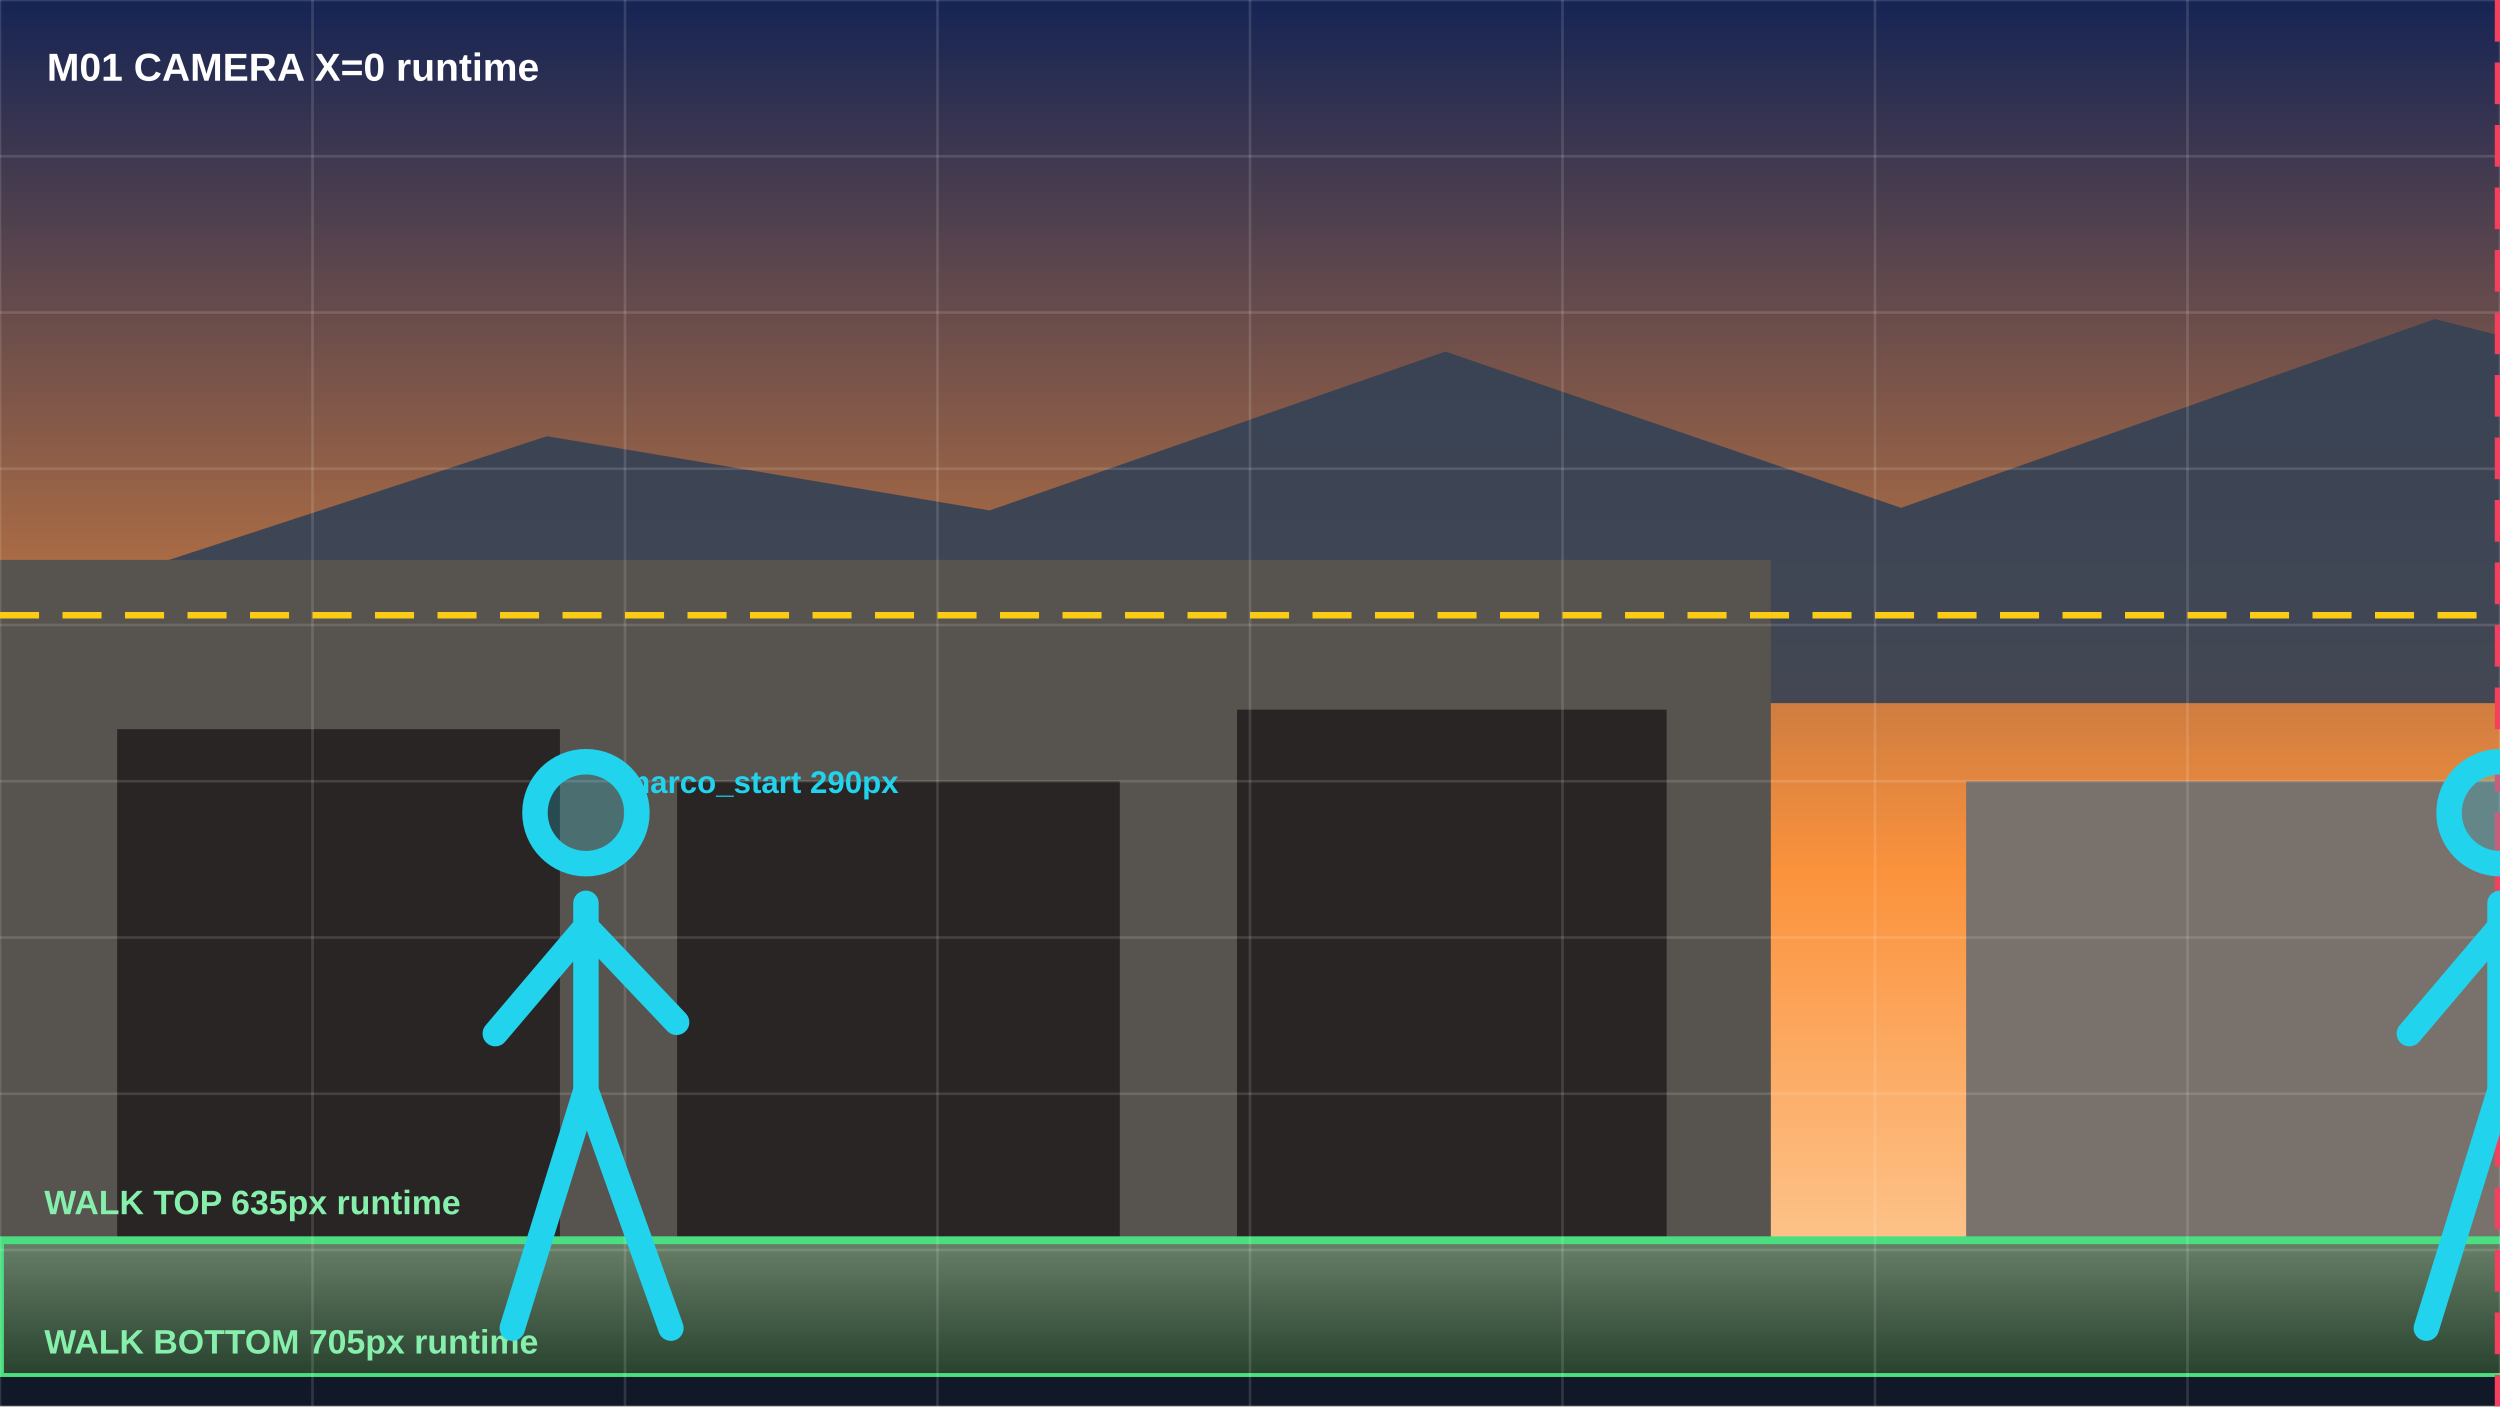
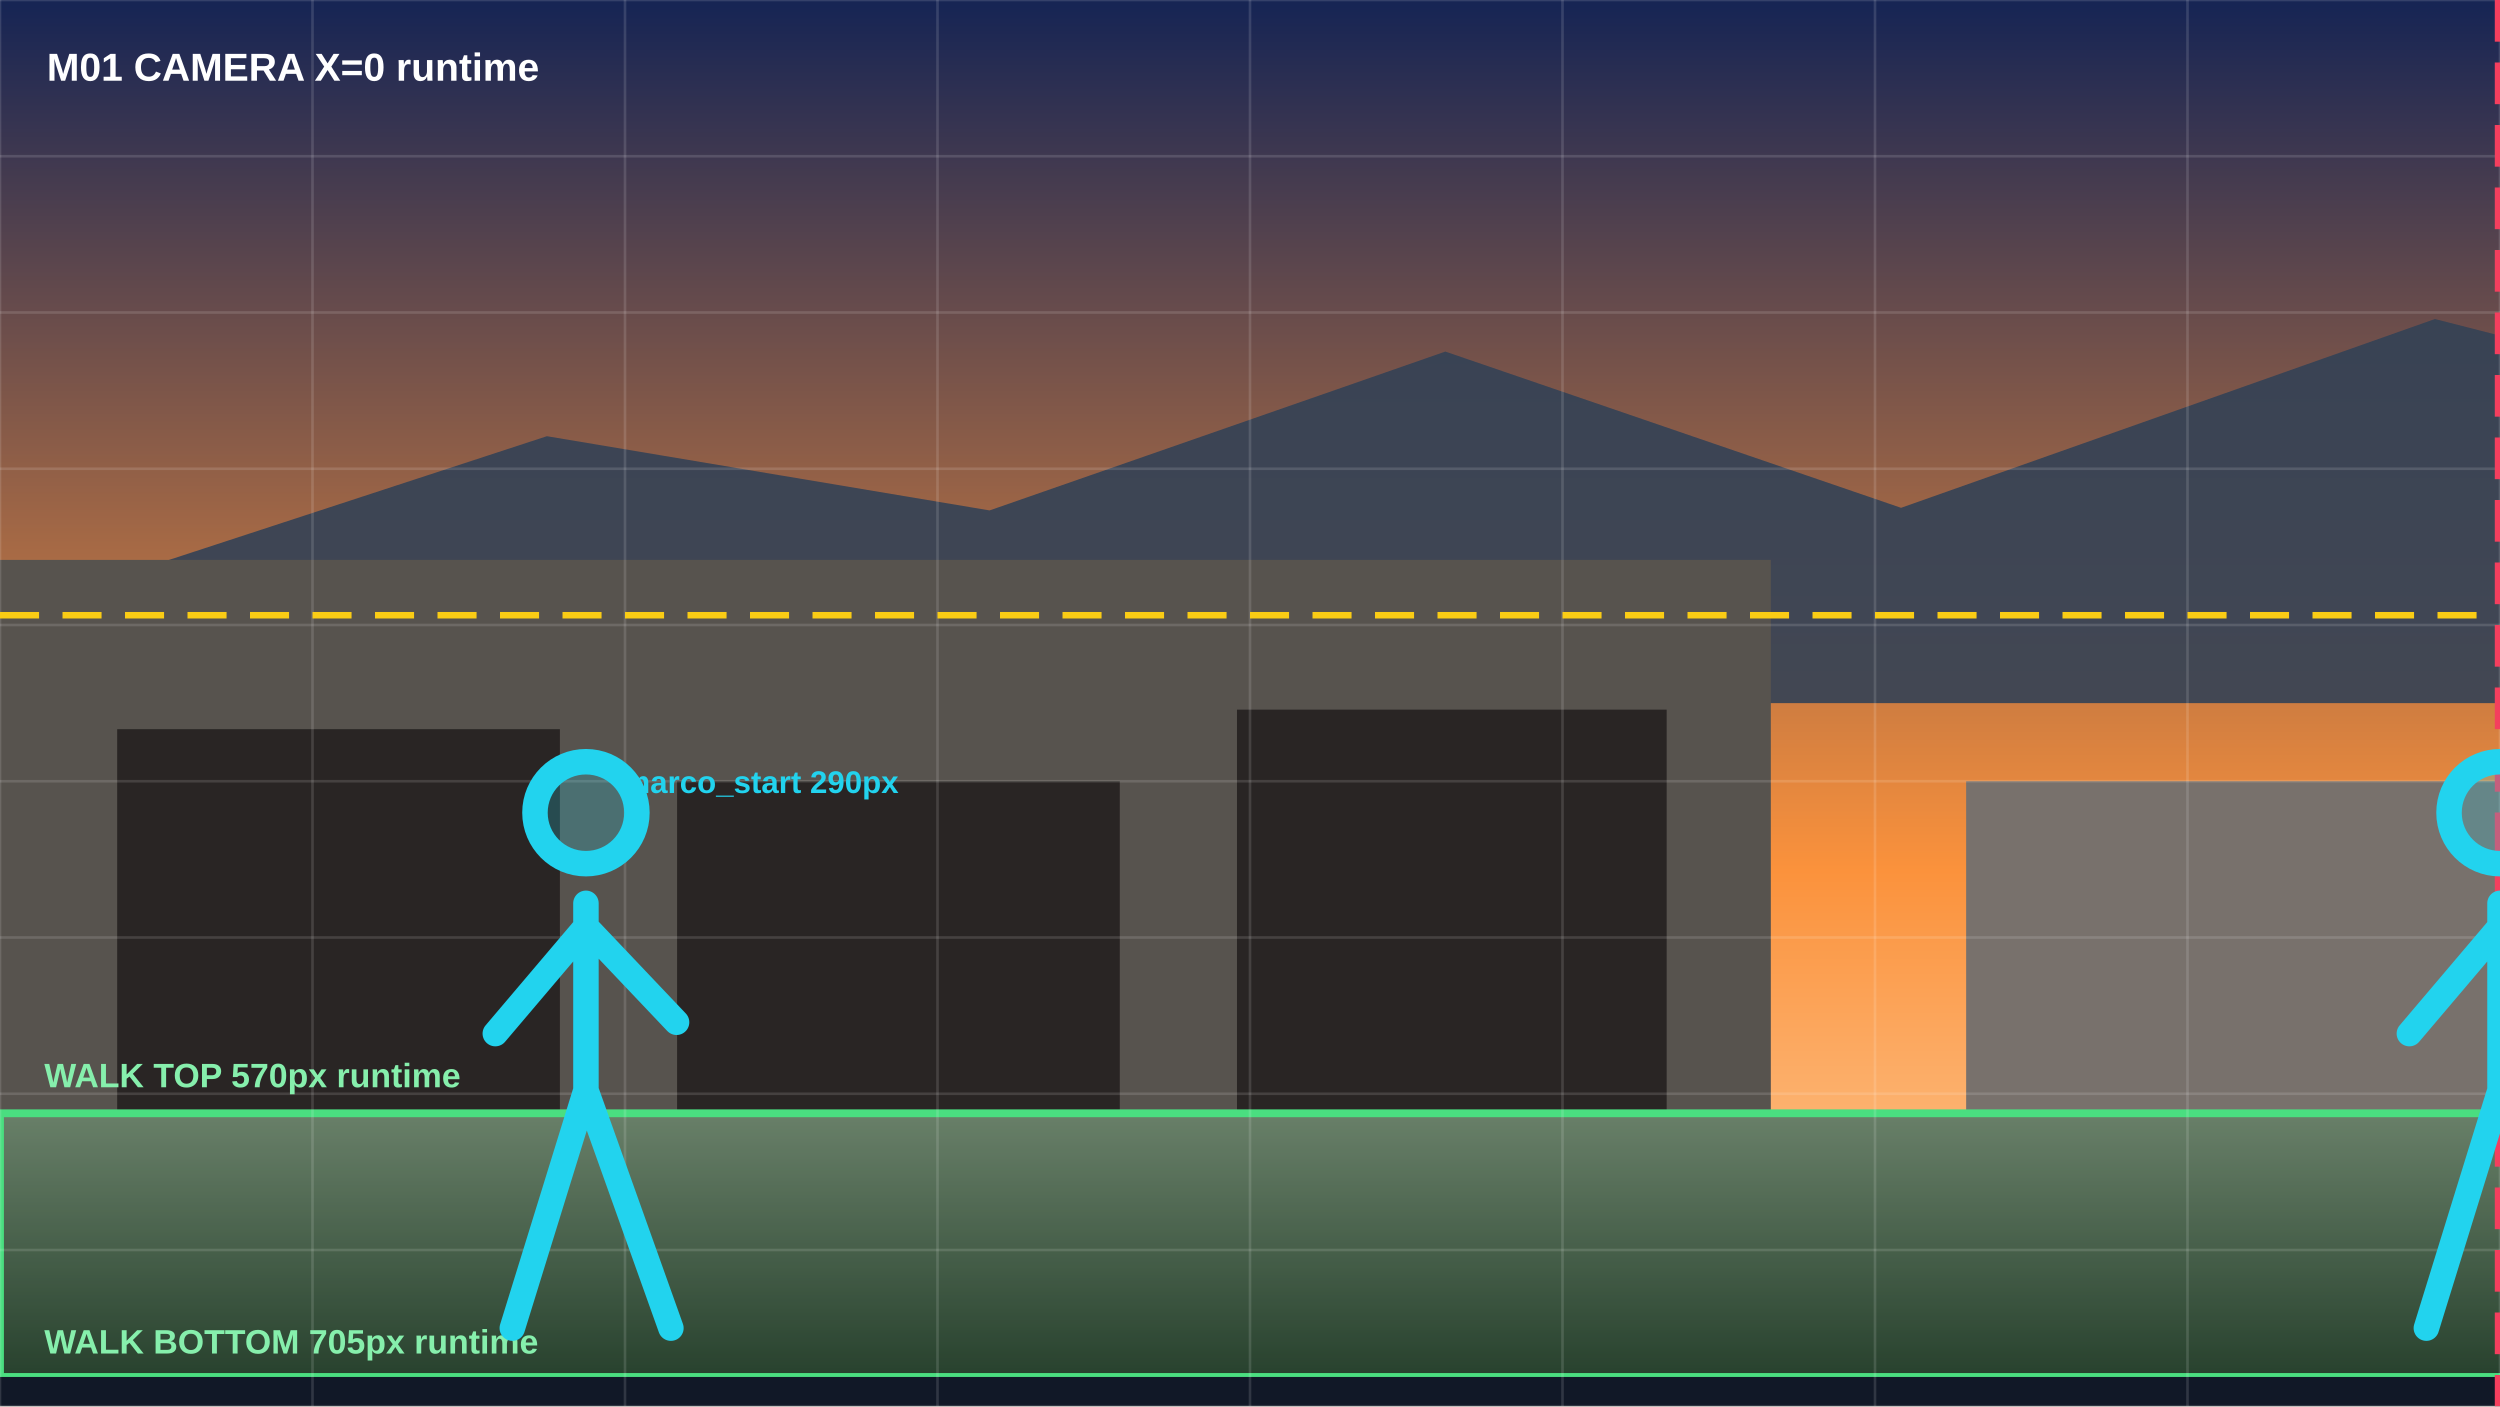
<svg xmlns="http://www.w3.org/2000/svg" width="1280" height="720" viewBox="0 0 1920 1080" role="img" aria-label="M01 deterministic greybox">
  <defs>
    <linearGradient id="sky" x1="0" y1="0" x2="0" y2="1">
      <stop offset="0" stop-color="#172554" />
      <stop offset="0.62" stop-color="#fb923c" />
      <stop offset="1" stop-color="#fed7aa" />
    </linearGradient>
    <linearGradient id="ground" x1="0" y1="0" x2="0" y2="1">
      <stop offset="0" stop-color="#78716c" />
      <stop offset="1" stop-color="#292524" />
    </linearGradient>
  </defs>
  <rect width="3840" height="1080" fill="url(#sky)" />
  <path d="M0 472.5 L420 335 L760 392 L1110 270 L1460 390 L1870 245 L2320 360 L2740 230 L3210 350 L3550 275 L3840 365 L3840 540 L0 540Z" fill="#334155" opacity="0.9" />
  <g fill="#475569" opacity="0">
    <rect x="0" y="390" width="340" height="190" />
    <rect x="365" y="420" width="300" height="160" />
    <rect x="700" y="370" width="420" height="210" />
    <rect x="1160" y="410" width="330" height="170" />
    <rect x="1530" y="350" width="380" height="230" />
    <rect x="1950" y="400" width="320" height="180" />
    <rect x="2310" y="365" width="410" height="215" />
    <rect x="2760" y="410" width="300" height="170" />
    <rect x="3100" y="345" width="390" height="235" />
    <rect x="3530" y="395" width="310" height="185" />
  </g>
  <g opacity="0">
-     <rect x="0" y="540" width="1140" height="412.5" fill="#57534e" />
+     <rect x="0" y="540" width="1140" height="315" fill="#57534e" />
    <rect x="0" y="540" width="1140" height="42" fill="#1c1917" />
    <g fill="#1c1917">
-       <rect x="110" y="600" width="260" height="352.5" />
-       <rect x="440" y="600" width="260" height="352.5" />
-       <rect x="770" y="600" width="260" height="352.5" />
+       <rect x="110" y="600" width="260" height="255" />
+       <rect x="440" y="600" width="260" height="255" />
+       <rect x="770" y="600" width="260" height="255" />
    </g>
    <g fill="#a8a29e">
-       <rect x="80" y="580" width="38" height="372.5" />
-       <rect x="370" y="580" width="38" height="372.5" />
-       <rect x="700" y="580" width="38" height="372.5" />
-       <rect x="1030" y="580" width="42" height="372.5" />
+       <rect x="80" y="580" width="38" height="275" />
+       <rect x="370" y="580" width="38" height="275" />
+       <rect x="700" y="580" width="38" height="275" />
+       <rect x="1030" y="580" width="42" height="275" />
    </g>
-     <rect x="2130" y="510" width="1710" height="442.5" fill="#57534e" />
+     <rect x="2130" y="510" width="1710" height="345" fill="#57534e" />
    <rect x="2130" y="510" width="1710" height="42" fill="#1c1917" />
    <g fill="#1c1917">
-       <rect x="2240" y="610" width="350" height="342.5" />
-       <rect x="2680" y="610" width="350" height="342.5" />
-       <rect x="3120" y="610" width="350" height="342.5" />
-       <rect x="3560" y="610" width="230" height="342.5" />
+       <rect x="2240" y="610" width="350" height="245" />
+       <rect x="2680" y="610" width="350" height="245" />
+       <rect x="3120" y="610" width="350" height="245" />
+       <rect x="3560" y="610" width="230" height="245" />
    </g>
    <g fill="#a8a29e">
-       <rect x="2180" y="570" width="44" height="382.5" />
-       <rect x="2600" y="570" width="44" height="382.5" />
-       <rect x="3040" y="570" width="44" height="382.5" />
-       <rect x="3480" y="570" width="44" height="382.5" />
-       <rect x="3790" y="570" width="44" height="382.5" />
+       <rect x="2180" y="570" width="44" height="285" />
+       <rect x="2600" y="570" width="44" height="285" />
+       <rect x="3040" y="570" width="44" height="285" />
+       <rect x="3480" y="570" width="44" height="285" />
+       <rect x="3790" y="570" width="44" height="285" />
    </g>
  </g>
  <rect x="0" y="430" width="1360" height="523" fill="#57534e" opacity="1" />
  <rect x="90" y="560" width="340" height="393" fill="#292524" opacity="1" />
  <rect x="520" y="600" width="340" height="353" fill="#292524" opacity="1" />
  <rect x="950" y="545" width="330" height="408" fill="#292524" opacity="1" />
  <rect x="1510" y="600" width="720" height="353" fill="#78716c" opacity="1" />
  <rect x="2380" y="455" width="1460" height="498" fill="#57534e" opacity="1" />
  <rect x="2530" y="560" width="360" height="393" fill="#292524" opacity="1" />
  <rect x="2990" y="600" width="360" height="353" fill="#292524" opacity="1" />
  <rect x="3450" y="535" width="300" height="418" fill="#292524" opacity="1" />
-   <rect x="0" y="952.5" width="3840" height="105" fill="url(#ground)" />
-   <rect x="0" y="952.5" width="3840" height="105" fill="#22c55e" fill-opacity="0.18" stroke="#4ade80" stroke-width="6" />
+   <rect x="0" y="855" width="3840" height="202.5" fill="url(#ground)" />
+   <rect x="0" y="855" width="3840" height="202.5" fill="#22c55e" fill-opacity="0.18" stroke="#4ade80" stroke-width="6" />
  <rect x="0" y="1057.5" width="3840" height="22.5" fill="#111827" />
  <g stroke="#ffffff" stroke-opacity="0.13" stroke-width="2">
    <line x1="0" y1="0" x2="0" y2="1080" />
    <line x1="240" y1="0" x2="240" y2="1080" />
    <line x1="480" y1="0" x2="480" y2="1080" />
    <line x1="720" y1="0" x2="720" y2="1080" />
    <line x1="960" y1="0" x2="960" y2="1080" />
    <line x1="1200" y1="0" x2="1200" y2="1080" />
    <line x1="1440" y1="0" x2="1440" y2="1080" />
    <line x1="1680" y1="0" x2="1680" y2="1080" />
    <line x1="1920" y1="0" x2="1920" y2="1080" />
    <line x1="2160" y1="0" x2="2160" y2="1080" />
    <line x1="2400" y1="0" x2="2400" y2="1080" />
    <line x1="2640" y1="0" x2="2640" y2="1080" />
    <line x1="2880" y1="0" x2="2880" y2="1080" />
    <line x1="3120" y1="0" x2="3120" y2="1080" />
    <line x1="3360" y1="0" x2="3360" y2="1080" />
    <line x1="3600" y1="0" x2="3600" y2="1080" />
    <line x1="3840" y1="0" x2="3840" y2="1080" />
    <line x1="0" y1="0" x2="3840" y2="0" />
    <line x1="0" y1="120" x2="3840" y2="120" />
    <line x1="0" y1="240" x2="3840" y2="240" />
    <line x1="0" y1="360" x2="3840" y2="360" />
    <line x1="0" y1="480" x2="3840" y2="480" />
    <line x1="0" y1="600" x2="3840" y2="600" />
    <line x1="0" y1="720" x2="3840" y2="720" />
    <line x1="0" y1="840" x2="3840" y2="840" />
    <line x1="0" y1="960" x2="3840" y2="960" />
    <line x1="0" y1="1080" x2="3840" y2="1080" />
  </g>
  <line x1="0" y1="472.5" x2="3840" y2="472.5" stroke="#facc15" stroke-width="5" stroke-dasharray="30 18" />
  <line x1="1920" y1="0" x2="1920" y2="1080" stroke="#f43f5e" stroke-width="8" stroke-dasharray="32 16" />
-   <text x="34" y="932.5" fill="#86efac" font-family="Arial,sans-serif" font-size="26" font-weight="700">WALK TOP 635px runtime</text>
+   <text x="34" y="835" fill="#86efac" font-family="Arial,sans-serif" font-size="26" font-weight="700">WALK TOP 570px runtime</text>
  <text x="34" y="1039.5" fill="#86efac" font-family="Arial,sans-serif" font-size="26" font-weight="700">WALK BOTTOM 705px runtime</text>
  <text x="1948" y="104" fill="#fb7185" font-family="Arial,sans-serif" font-size="28" font-weight="700">SCREEN 2 / camera max</text>
  <g aria-label="marco_start" fill="none" stroke="#22d3ee" stroke-width="19.575" stroke-linecap="round" stroke-linejoin="round">
    <circle cx="450" cy="624.15" r="39.15" fill="#22d3ee" fill-opacity="0.22" />
    <path d="M 450 693.75 L 450 837.3 M 450 711.75 L 380.4 793.8 M 450 711.75 L 519.6 785.1 M 450 837.3 L 393.45 1020 M 450 837.3 L 515.25 1020" />
  </g>
  <text x="478" y="609" fill="#22d3ee" font-family="Arial,sans-serif" font-size="24" font-weight="700">marco_start 290px</text>
  <g aria-label="marco_mid" fill="none" stroke="#22d3ee" stroke-width="19.575" stroke-linecap="round" stroke-linejoin="round">
    <circle cx="1920" cy="624.15" r="39.15" fill="#22d3ee" fill-opacity="0.22" />
    <path d="M 1920 693.75 L 1920 837.3 M 1920 711.75 L 1850.4 793.8 M 1920 711.75 L 1989.6 785.1 M 1920 837.3 L 1863.45 1020 M 1920 837.3 L 1985.25 1020" />
  </g>
  <text x="1948" y="609" fill="#22d3ee" font-family="Arial,sans-serif" font-size="24" font-weight="700">marco_mid 290px</text>
  <g aria-label="talebano_end" fill="none" stroke="#f97316" stroke-width="21.465" stroke-linecap="round" stroke-linejoin="round">
    <circle cx="3360" cy="585.93" r="42.93" fill="#f97316" fill-opacity="0.22" />
    <path d="M 3360 662.25 L 3360 819.66 M 3360 680.25 L 3283.68 771.96 M 3360 680.25 L 3436.32 762.42 M 3360 819.66 L 3297.99 1020 M 3360 819.66 L 3431.55 1020" />
  </g>
  <text x="3388" y="567" fill="#f97316" font-family="Arial,sans-serif" font-size="24" font-weight="700">talebano_end 318px</text>
  <text x="36" y="62" fill="#fff" font-family="Arial,sans-serif" font-size="30" font-weight="700">M01 CAMERA X=0 runtime</text>
</svg>
